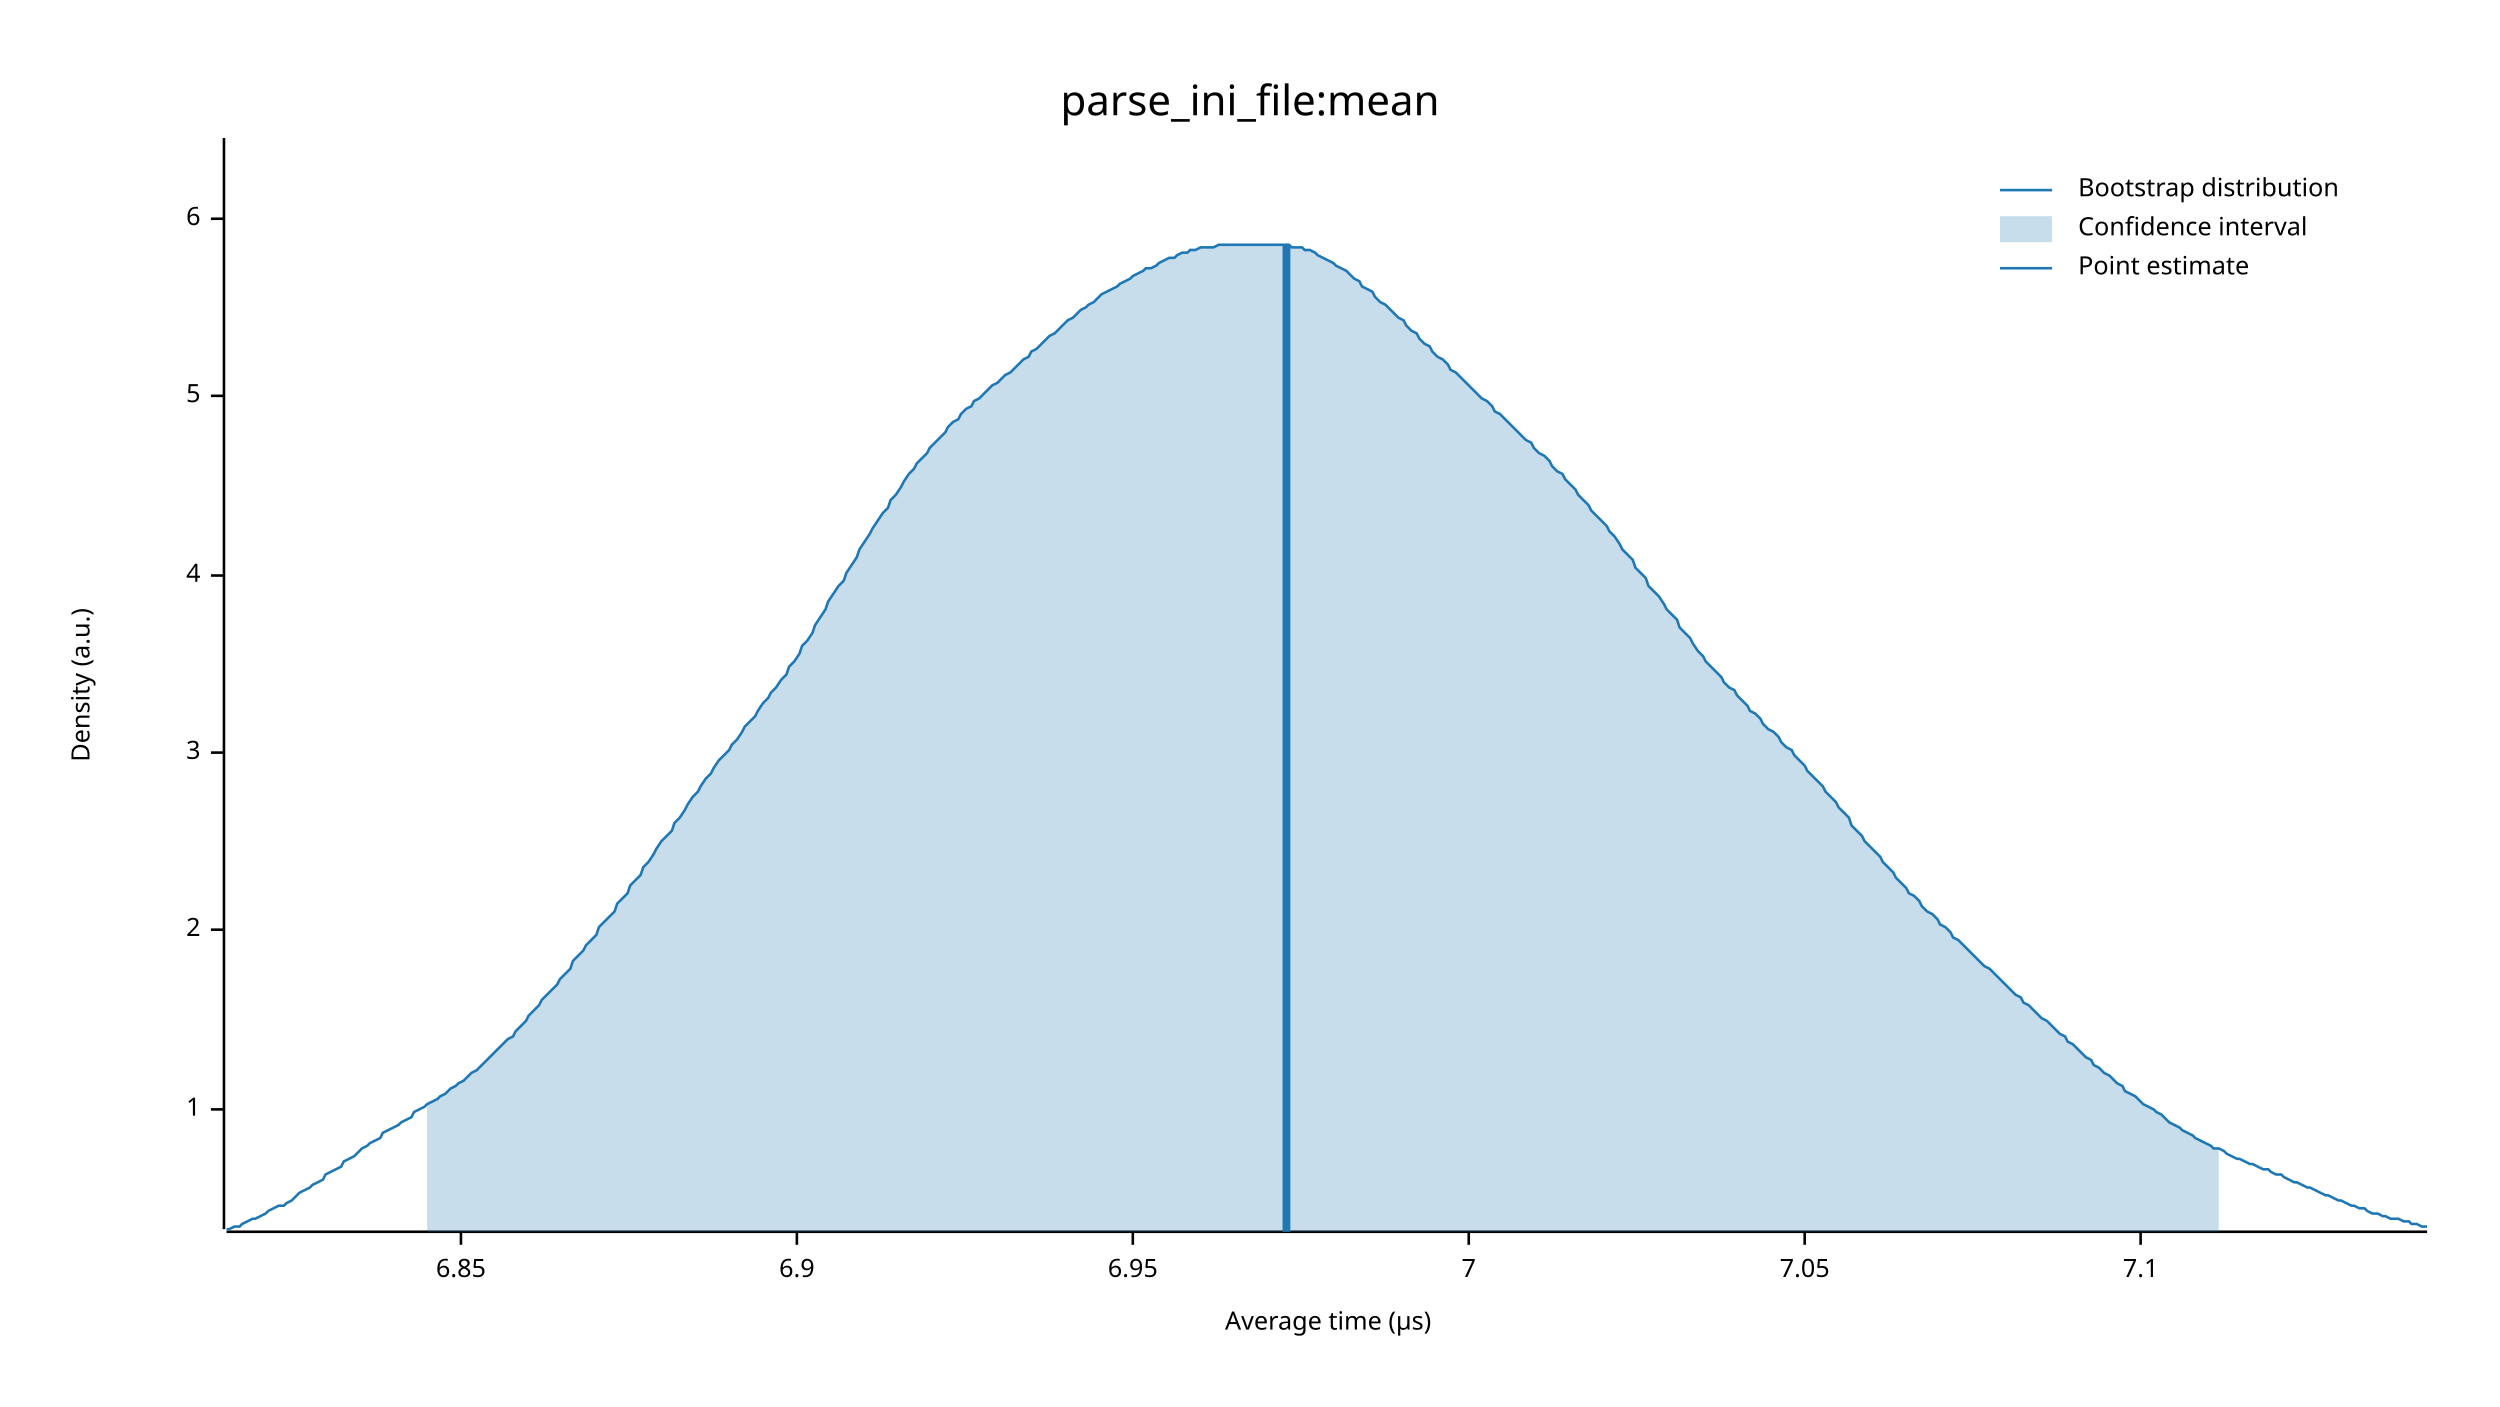
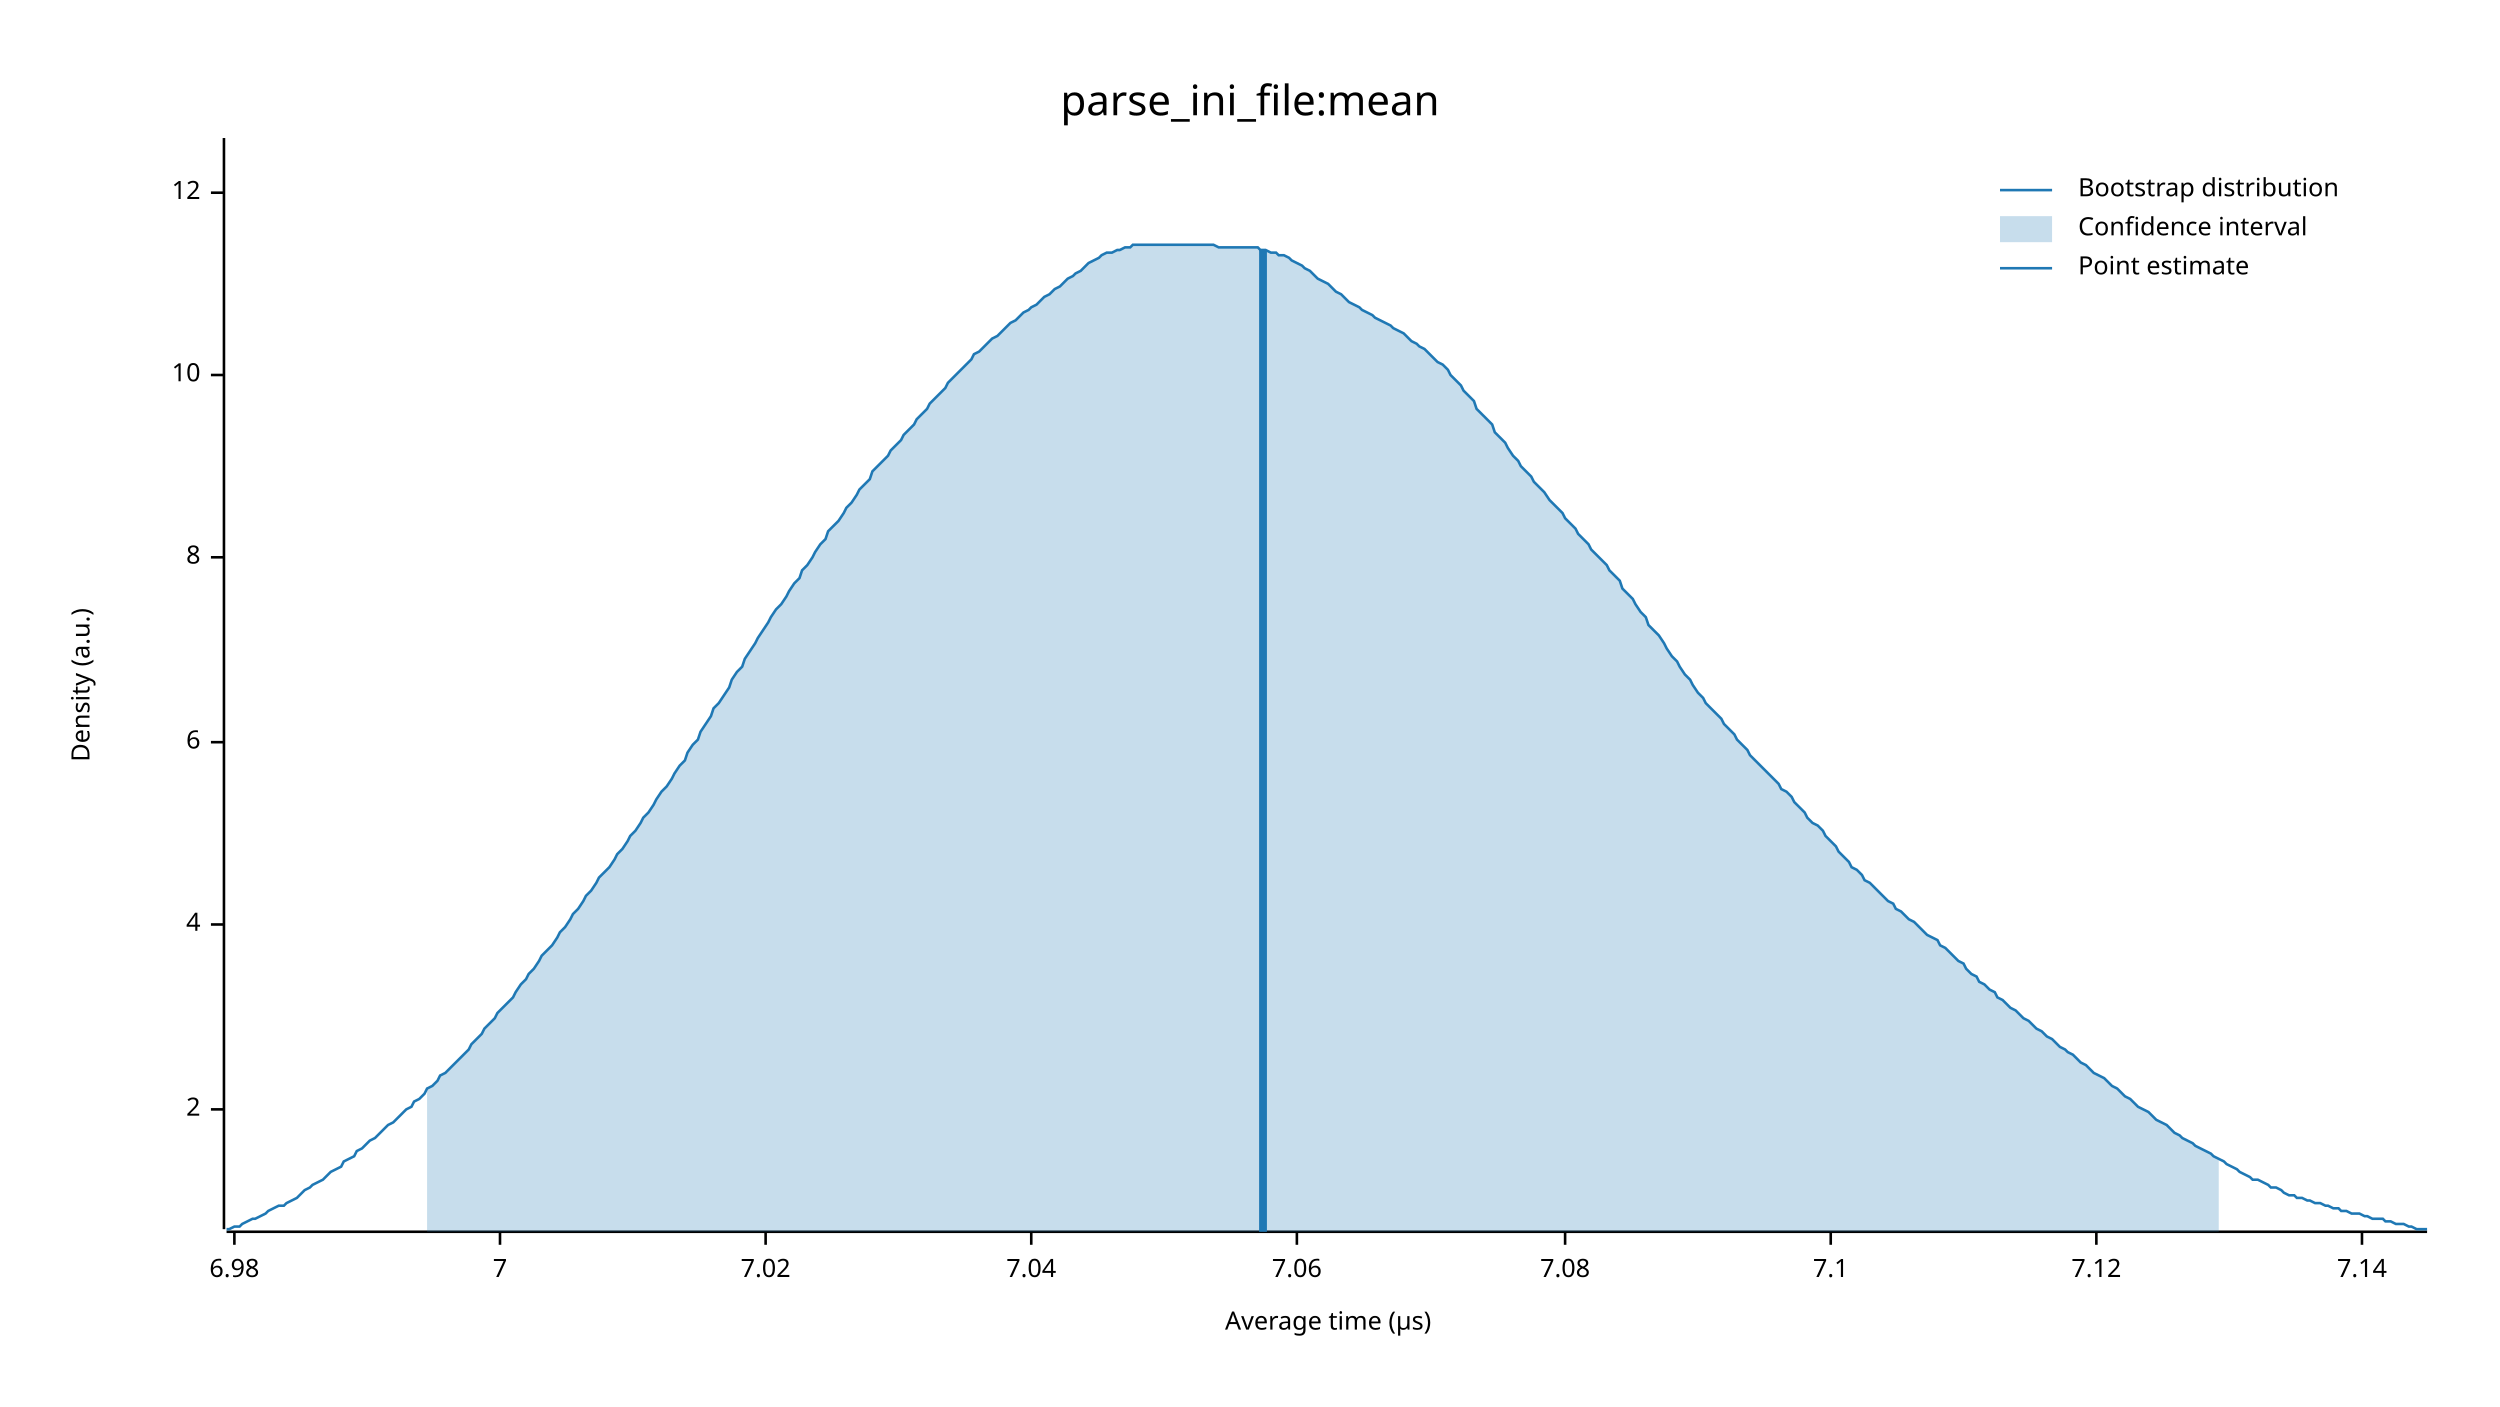
<svg xmlns="http://www.w3.org/2000/svg" width="960" height="540" viewBox="0 0 960 540">
  <text x="480" y="32" dy="0.76em" text-anchor="middle" font-family="sans-serif" font-size="16.129" opacity="1" fill="#000000">
parse_ini_file:mean
</text>
  <text x="27" y="263" dy="0.76em" text-anchor="middle" font-family="sans-serif" font-size="9.677" opacity="1" fill="#000000" transform="rotate(270, 27, 263)">
Density (a.u.)
</text>
  <text x="510" y="513" dy="-0.5ex" text-anchor="middle" font-family="sans-serif" font-size="9.677" opacity="1" fill="#000000">
Average time (µs)
</text>
  <polyline fill="none" opacity="1" stroke="#000000" stroke-width="1" points="86,53 86,472 " />
  <text x="77" y="426" dy="0.5ex" text-anchor="end" font-family="sans-serif" font-size="9.677" opacity="1" fill="#000000">
- 1
+ 2
</text>
  <polyline fill="none" opacity="1" stroke="#000000" stroke-width="1" points="81,426 86,426 " />
-   <text x="77" y="357" dy="0.5ex" text-anchor="end" font-family="sans-serif" font-size="9.677" opacity="1" fill="#000000">
- 2
- </text>
-   <polyline fill="none" opacity="1" stroke="#000000" stroke-width="1" points="81,357 86,357 " />
-   <text x="77" y="289" dy="0.5ex" text-anchor="end" font-family="sans-serif" font-size="9.677" opacity="1" fill="#000000">
- 3
- </text>
-   <polyline fill="none" opacity="1" stroke="#000000" stroke-width="1" points="81,289 86,289 " />
-   <text x="77" y="221" dy="0.5ex" text-anchor="end" font-family="sans-serif" font-size="9.677" opacity="1" fill="#000000">
+   <text x="77" y="355" dy="0.5ex" text-anchor="end" font-family="sans-serif" font-size="9.677" opacity="1" fill="#000000">
4
</text>
-   <polyline fill="none" opacity="1" stroke="#000000" stroke-width="1" points="81,221 86,221 " />
-   <text x="77" y="152" dy="0.5ex" text-anchor="end" font-family="sans-serif" font-size="9.677" opacity="1" fill="#000000">
- 5
- </text>
-   <polyline fill="none" opacity="1" stroke="#000000" stroke-width="1" points="81,152 86,152 " />
-   <text x="77" y="84" dy="0.5ex" text-anchor="end" font-family="sans-serif" font-size="9.677" opacity="1" fill="#000000">
+   <polyline fill="none" opacity="1" stroke="#000000" stroke-width="1" points="81,355 86,355 " />
+   <text x="77" y="285" dy="0.5ex" text-anchor="end" font-family="sans-serif" font-size="9.677" opacity="1" fill="#000000">
6
</text>
-   <polyline fill="none" opacity="1" stroke="#000000" stroke-width="1" points="81,84 86,84 " />
+   <polyline fill="none" opacity="1" stroke="#000000" stroke-width="1" points="81,285 86,285 " />
+   <text x="77" y="214" dy="0.5ex" text-anchor="end" font-family="sans-serif" font-size="9.677" opacity="1" fill="#000000">
+ 8
+ </text>
+   <polyline fill="none" opacity="1" stroke="#000000" stroke-width="1" points="81,214 86,214 " />
+   <text x="77" y="144" dy="0.5ex" text-anchor="end" font-family="sans-serif" font-size="9.677" opacity="1" fill="#000000">
+ 10
+ </text>
+   <polyline fill="none" opacity="1" stroke="#000000" stroke-width="1" points="81,144 86,144 " />
+   <text x="77" y="74" dy="0.5ex" text-anchor="end" font-family="sans-serif" font-size="9.677" opacity="1" fill="#000000">
+ 12
+ </text>
+   <polyline fill="none" opacity="1" stroke="#000000" stroke-width="1" points="81,74 86,74 " />
  <polyline fill="none" opacity="1" stroke="#000000" stroke-width="1" points="87,473 932,473 " />
-   <text x="177" y="483" dy="0.76em" text-anchor="middle" font-family="sans-serif" font-size="9.677" opacity="1" fill="#000000">
- 6.85
+   <text x="90" y="483" dy="0.76em" text-anchor="middle" font-family="sans-serif" font-size="9.677" opacity="1" fill="#000000">
+ 6.98
</text>
-   <polyline fill="none" opacity="1" stroke="#000000" stroke-width="1" points="177,473 177,478 " />
-   <text x="306" y="483" dy="0.76em" text-anchor="middle" font-family="sans-serif" font-size="9.677" opacity="1" fill="#000000">
- 6.9
- </text>
-   <polyline fill="none" opacity="1" stroke="#000000" stroke-width="1" points="306,473 306,478 " />
-   <text x="435" y="483" dy="0.76em" text-anchor="middle" font-family="sans-serif" font-size="9.677" opacity="1" fill="#000000">
- 6.95
- </text>
-   <polyline fill="none" opacity="1" stroke="#000000" stroke-width="1" points="435,473 435,478 " />
-   <text x="564" y="483" dy="0.76em" text-anchor="middle" font-family="sans-serif" font-size="9.677" opacity="1" fill="#000000">
+   <polyline fill="none" opacity="1" stroke="#000000" stroke-width="1" points="90,473 90,478 " />
+   <text x="192" y="483" dy="0.76em" text-anchor="middle" font-family="sans-serif" font-size="9.677" opacity="1" fill="#000000">
7
</text>
-   <polyline fill="none" opacity="1" stroke="#000000" stroke-width="1" points="564,473 564,478 " />
-   <text x="693" y="483" dy="0.76em" text-anchor="middle" font-family="sans-serif" font-size="9.677" opacity="1" fill="#000000">
- 7.05
+   <polyline fill="none" opacity="1" stroke="#000000" stroke-width="1" points="192,473 192,478 " />
+   <text x="294" y="483" dy="0.76em" text-anchor="middle" font-family="sans-serif" font-size="9.677" opacity="1" fill="#000000">
+ 7.02
</text>
-   <polyline fill="none" opacity="1" stroke="#000000" stroke-width="1" points="693,473 693,478 " />
-   <text x="822" y="483" dy="0.76em" text-anchor="middle" font-family="sans-serif" font-size="9.677" opacity="1" fill="#000000">
+   <polyline fill="none" opacity="1" stroke="#000000" stroke-width="1" points="294,473 294,478 " />
+   <text x="396" y="483" dy="0.76em" text-anchor="middle" font-family="sans-serif" font-size="9.677" opacity="1" fill="#000000">
+ 7.04
+ </text>
+   <polyline fill="none" opacity="1" stroke="#000000" stroke-width="1" points="396,473 396,478 " />
+   <text x="498" y="483" dy="0.76em" text-anchor="middle" font-family="sans-serif" font-size="9.677" opacity="1" fill="#000000">
+ 7.06
+ </text>
+   <polyline fill="none" opacity="1" stroke="#000000" stroke-width="1" points="498,473 498,478 " />
+   <text x="601" y="483" dy="0.76em" text-anchor="middle" font-family="sans-serif" font-size="9.677" opacity="1" fill="#000000">
+ 7.08
+ </text>
+   <polyline fill="none" opacity="1" stroke="#000000" stroke-width="1" points="601,473 601,478 " />
+   <text x="703" y="483" dy="0.76em" text-anchor="middle" font-family="sans-serif" font-size="9.677" opacity="1" fill="#000000">
7.1
</text>
-   <polyline fill="none" opacity="1" stroke="#000000" stroke-width="1" points="822,473 822,478 " />
-   <polyline fill="none" opacity="1" stroke="#1F78B4" stroke-width="1" points="87,472 88,472 90,471 92,471 93,470 95,469 97,468 98,468 100,467 102,466 103,465 105,464 107,463 109,463 110,462 112,461 114,459 115,458 117,457 119,456 120,455 122,454 124,453 125,451 127,450 129,449 131,448 132,446 134,445 136,444 137,443 139,441 141,440 142,439 144,438 146,437 147,435 149,434 151,433 153,432 154,431 156,430 158,429 159,427 161,426 163,425 164,424 166,423 168,422 169,421 171,420 173,418 175,417 176,416 178,415 180,413 181,412 183,411 185,409 186,408 188,406 190,404 191,403 193,401 195,399 197,398 198,396 200,394 202,392 203,390 205,388 207,386 208,384 210,382 212,380 214,378 215,376 217,374 219,372 220,369 222,367 224,365 225,363 227,361 229,359 230,356 232,354 234,352 236,350 237,347 239,345 241,343 242,340 244,338 246,336 247,333 249,331 251,328 252,326 254,323 256,321 258,319 259,316 261,314 263,311 264,309 266,306 268,304 269,302 271,299 273,297 274,295 276,292 278,290 280,288 281,286 283,284 285,281 286,279 288,277 290,275 291,273 293,270 295,268 296,266 298,264 300,261 302,259 303,256 305,254 307,251 308,248 310,246 312,243 313,240 315,237 317,234 318,231 320,228 322,225 324,223 325,220 327,217 329,214 330,211 332,208 334,205 335,203 337,200 339,197 341,195 342,192 344,190 346,187 347,185 349,182 351,180 352,178 354,176 356,174 357,172 359,170 361,168 363,166 364,164 366,162 368,161 369,159 371,157 373,156 374,154 376,153 378,151 379,150 381,148 383,147 385,145 386,144 388,143 390,141 391,140 393,138 395,137 396,135 398,134 400,132 401,131 403,129 405,128 407,126 408,125 410,123 412,122 413,121 415,119 417,118 418,117 420,116 422,114 423,113 425,112 427,111 429,110 430,109 432,108 434,107 435,106 437,105 439,104 440,103 442,103 444,102 445,101 447,100 449,99 451,99 452,98 454,97 456,97 457,96 459,96 461,95 462,95 464,95 466,95 468,94 469,94 471,94 473,94 474,94 476,94 478,94 479,94 481,94 483,94 484,94 486,94 488,94 490,94 491,94 493,94 495,94 496,95 498,95 500,95 501,96 503,96 505,97 506,98 508,99 510,100 512,101 513,102 515,103 517,104 518,105 520,107 522,108 523,110 525,111 527,112 528,114 530,116 532,117 534,119 535,120 537,122 539,123 540,125 542,127 544,128 545,130 547,132 549,133 550,135 552,137 554,138 556,140 557,142 559,143 561,145 562,146 564,148 566,150 567,151 569,153 571,154 573,156 574,158 576,159 578,161 579,162 581,164 583,166 584,167 586,169 588,170 589,172 591,174 593,175 595,177 596,179 598,181 600,182 601,184 603,186 605,188 606,190 608,192 610,194 611,196 613,198 615,200 617,202 618,204 620,206 622,209 623,211 625,213 627,215 628,218 630,220 632,222 633,225 635,227 637,229 639,232 640,234 642,236 644,238 645,241 647,243 649,245 650,247 652,250 654,252 655,254 657,256 659,258 661,260 662,262 664,264 666,265 667,267 669,269 671,271 672,273 674,274 676,276 677,278 679,280 681,281 683,283 684,285 686,287 688,288 689,290 691,292 693,294 694,296 696,298 698,300 700,302 701,304 703,306 705,308 706,310 708,312 710,314 711,317 713,319 715,321 716,323 718,325 720,327 722,329 723,331 725,333 727,335 728,337 730,339 732,341 733,343 735,344 737,346 738,348 740,350 742,351 744,353 745,355 747,356 749,358 750,360 752,361 754,363 755,364 757,366 759,368 760,369 762,371 764,372 766,374 767,375 769,377 771,379 772,380 774,382 776,383 777,385 779,386 781,388 782,389 784,391 786,392 788,394 789,395 791,397 793,398 794,400 796,401 798,403 799,404 801,406 803,407 804,409 806,410 808,412 810,413 811,414 813,416 815,417 816,419 818,420 820,421 821,422 823,424 825,425 827,426 828,427 830,428 832,430 833,431 835,432 837,433 838,434 840,435 842,436 843,437 845,438 847,439 849,440 850,441 852,441 854,442 855,443 857,444 859,445 860,445 862,446 864,447 865,447 867,448 869,449 871,449 872,450 874,451 876,451 877,452 879,453 881,454 882,454 884,455 886,456 887,456 889,457 891,458 893,459 894,459 896,460 898,461 899,461 901,462 903,463 904,463 906,464 908,464 909,465 911,466 913,466 915,467 916,467 918,468 920,468 921,468 923,469 925,469 926,470 928,470 930,471 932,471 " />
-   <polygon opacity="0.25" fill="#1F78B4" points="164,424 166,423 168,422 169,421 171,420 173,418 175,417 176,416 178,415 180,413 181,412 183,411 185,409 186,408 188,406 190,404 191,403 193,401 195,399 197,398 198,396 200,394 202,392 203,390 205,388 207,386 208,384 210,382 212,380 214,378 215,376 217,374 219,372 220,369 222,367 224,365 225,363 227,361 229,359 230,356 232,354 234,352 236,350 237,347 239,345 241,343 242,340 244,338 246,336 247,333 249,331 251,328 252,326 254,323 256,321 258,319 259,316 261,314 263,311 264,309 266,306 268,304 269,302 271,299 273,297 274,295 276,292 278,290 280,288 281,286 283,284 285,281 286,279 288,277 290,275 291,273 293,270 295,268 296,266 298,264 300,261 302,259 303,256 305,254 307,251 308,248 310,246 312,243 313,240 315,237 317,234 318,231 320,228 322,225 324,223 325,220 327,217 329,214 330,211 332,208 334,205 335,203 337,200 339,197 341,195 342,192 344,190 346,187 347,185 349,182 351,180 352,178 354,176 356,174 357,172 359,170 361,168 363,166 364,164 366,162 368,161 369,159 371,157 373,156 374,154 376,153 378,151 379,150 381,148 383,147 385,145 386,144 388,143 390,141 391,140 393,138 395,137 396,135 398,134 400,132 401,131 403,129 405,128 407,126 408,125 410,123 412,122 413,121 415,119 417,118 418,117 420,116 422,114 423,113 425,112 427,111 429,110 430,109 432,108 434,107 435,106 437,105 439,104 440,103 442,103 444,102 445,101 447,100 449,99 451,99 452,98 454,97 456,97 457,96 459,96 461,95 462,95 464,95 466,95 468,94 469,94 471,94 473,94 474,94 476,94 478,94 479,94 481,94 483,94 484,94 486,94 488,94 490,94 491,94 493,94 495,94 496,95 498,95 500,95 501,96 503,96 505,97 506,98 508,99 510,100 512,101 513,102 515,103 517,104 518,105 520,107 522,108 523,110 525,111 527,112 528,114 530,116 532,117 534,119 535,120 537,122 539,123 540,125 542,127 544,128 545,130 547,132 549,133 550,135 552,137 554,138 556,140 557,142 559,143 561,145 562,146 564,148 566,150 567,151 569,153 571,154 573,156 574,158 576,159 578,161 579,162 581,164 583,166 584,167 586,169 588,170 589,172 591,174 593,175 595,177 596,179 598,181 600,182 601,184 603,186 605,188 606,190 608,192 610,194 611,196 613,198 615,200 617,202 618,204 620,206 622,209 623,211 625,213 627,215 628,218 630,220 632,222 633,225 635,227 637,229 639,232 640,234 642,236 644,238 645,241 647,243 649,245 650,247 652,250 654,252 655,254 657,256 659,258 661,260 662,262 664,264 666,265 667,267 669,269 671,271 672,273 674,274 676,276 677,278 679,280 681,281 683,283 684,285 686,287 688,288 689,290 691,292 693,294 694,296 696,298 698,300 700,302 701,304 703,306 705,308 706,310 708,312 710,314 711,317 713,319 715,321 716,323 718,325 720,327 722,329 723,331 725,333 727,335 728,337 730,339 732,341 733,343 735,344 737,346 738,348 740,350 742,351 744,353 745,355 747,356 749,358 750,360 752,361 754,363 755,364 757,366 759,368 760,369 762,371 764,372 766,374 767,375 769,377 771,379 772,380 774,382 776,383 777,385 779,386 781,388 782,389 784,391 786,392 788,394 789,395 791,397 793,398 794,400 796,401 798,403 799,404 801,406 803,407 804,409 806,410 808,412 810,413 811,414 813,416 815,417 816,419 818,420 820,421 821,422 823,424 825,425 827,426 828,427 830,428 832,430 833,431 835,432 837,433 838,434 840,435 842,436 843,437 845,438 847,439 849,440 850,441 852,441 852,473 164,473 " />
-   <polyline fill="none" opacity="1" stroke="#1F78B4" stroke-width="3" points="494,473 494,94 " />
+   <polyline fill="none" opacity="1" stroke="#000000" stroke-width="1" points="703,473 703,478 " />
+   <text x="805" y="483" dy="0.76em" text-anchor="middle" font-family="sans-serif" font-size="9.677" opacity="1" fill="#000000">
+ 7.12
+ </text>
+   <polyline fill="none" opacity="1" stroke="#000000" stroke-width="1" points="805,473 805,478 " />
+   <text x="907" y="483" dy="0.76em" text-anchor="middle" font-family="sans-serif" font-size="9.677" opacity="1" fill="#000000">
+ 7.14
+ </text>
+   <polyline fill="none" opacity="1" stroke="#000000" stroke-width="1" points="907,473 907,478 " />
+   <polyline fill="none" opacity="1" stroke="#1F78B4" stroke-width="1" points="87,472 88,472 90,471 92,471 93,470 95,469 97,468 98,468 100,467 102,466 103,465 105,464 107,463 109,463 110,462 112,461 114,460 115,459 117,457 119,456 120,455 122,454 124,453 125,452 127,450 129,449 131,448 132,446 134,445 136,444 137,442 139,441 141,439 142,438 144,437 146,435 147,434 149,432 151,431 153,429 154,428 156,426 158,425 159,423 161,422 163,420 164,418 166,417 168,415 169,413 171,412 173,410 175,408 176,407 178,405 180,403 181,401 183,399 185,397 186,395 188,393 190,391 191,389 193,387 195,385 197,383 198,381 200,378 202,376 203,374 205,372 207,369 208,367 210,365 212,363 214,360 215,358 217,356 219,353 220,351 222,349 224,346 225,344 227,342 229,339 230,337 232,335 234,333 236,330 237,328 239,326 241,323 242,321 244,319 246,316 247,314 249,312 251,309 252,307 254,304 256,302 258,299 259,297 261,294 263,292 264,289 266,286 268,284 269,281 271,278 273,275 274,272 276,270 278,267 280,264 281,261 283,258 285,256 286,253 288,250 290,247 291,245 293,242 295,239 296,237 298,234 300,232 302,229 303,227 305,224 307,222 308,219 310,217 312,214 313,212 315,209 317,207 318,204 320,202 322,200 324,197 325,195 327,193 329,190 330,188 332,186 334,184 335,181 337,179 339,177 341,175 342,173 344,171 346,169 347,167 349,165 351,163 352,161 354,159 356,157 357,155 359,153 361,151 363,149 364,147 366,145 368,143 369,142 371,140 373,138 374,136 376,135 378,133 379,132 381,130 383,129 385,127 386,126 388,124 390,123 391,122 393,120 395,119 396,118 398,117 400,115 401,114 403,113 405,111 407,110 408,109 410,107 412,106 413,105 415,104 417,102 418,101 420,100 422,99 423,98 425,97 427,97 429,96 430,96 432,95 434,95 435,94 437,94 439,94 440,94 442,94 444,94 445,94 447,94 449,94 451,94 452,94 454,94 456,94 457,94 459,94 461,94 462,94 464,94 466,94 468,95 469,95 471,95 473,95 474,95 476,95 478,95 479,95 481,95 483,95 484,96 486,96 488,97 490,97 491,98 493,98 495,99 496,100 498,101 500,102 501,103 503,104 505,106 506,107 508,108 510,109 512,111 513,112 515,113 517,115 518,116 520,117 522,118 523,119 525,120 527,121 528,122 530,123 532,124 534,125 535,126 537,127 539,128 540,129 542,131 544,132 545,133 547,134 549,136 550,137 552,139 554,140 556,142 557,144 559,146 561,148 562,150 564,152 566,154 567,157 569,159 571,161 573,163 574,166 576,168 578,170 579,172 581,175 583,177 584,179 586,181 588,183 589,185 591,187 593,189 595,192 596,193 598,195 600,197 601,199 603,201 605,203 606,205 608,207 610,209 611,211 613,213 615,215 617,217 618,219 620,221 622,223 623,226 625,228 627,230 628,232 630,235 632,237 633,240 635,242 637,244 639,247 640,249 642,252 644,254 645,256 647,259 649,261 650,263 652,266 654,268 655,270 657,272 659,274 661,276 662,278 664,280 666,282 667,284 669,286 671,288 672,290 674,292 676,294 677,295 679,297 681,299 683,301 684,303 686,304 688,306 689,308 691,310 693,312 694,314 696,316 698,317 700,319 701,321 703,323 705,325 706,327 708,329 710,331 711,333 713,334 715,336 716,338 718,339 720,341 722,343 723,344 725,346 727,347 728,349 730,350 732,352 733,353 735,354 737,356 738,357 740,359 742,360 744,361 745,363 747,364 749,366 750,367 752,369 754,370 755,372 757,374 759,375 760,377 762,378 764,380 766,381 767,383 769,384 771,386 772,387 774,388 776,390 777,391 779,392 781,394 782,395 784,396 786,398 788,399 789,400 791,402 793,403 794,404 796,405 798,407 799,408 801,409 803,411 804,412 806,413 808,414 810,416 811,417 813,418 815,420 816,421 818,422 820,424 821,425 823,426 825,427 827,429 828,430 830,431 832,432 833,433 835,435 837,436 838,437 840,438 842,439 843,440 845,441 847,442 849,443 850,444 852,445 854,446 855,447 857,448 859,449 860,450 862,451 864,452 865,453 867,453 869,454 871,455 872,456 874,456 876,457 877,458 879,459 881,459 882,460 884,460 886,461 887,461 889,462 891,462 893,463 894,463 896,464 898,464 899,465 901,465 903,466 904,466 906,466 908,467 909,467 911,468 913,468 915,468 916,469 918,469 920,470 921,470 923,470 925,471 926,471 928,472 930,472 932,472 " />
+   <polygon opacity="0.25" fill="#1F78B4" points="164,418 166,417 168,415 169,413 171,412 173,410 175,408 176,407 178,405 180,403 181,401 183,399 185,397 186,395 188,393 190,391 191,389 193,387 195,385 197,383 198,381 200,378 202,376 203,374 205,372 207,369 208,367 210,365 212,363 214,360 215,358 217,356 219,353 220,351 222,349 224,346 225,344 227,342 229,339 230,337 232,335 234,333 236,330 237,328 239,326 241,323 242,321 244,319 246,316 247,314 249,312 251,309 252,307 254,304 256,302 258,299 259,297 261,294 263,292 264,289 266,286 268,284 269,281 271,278 273,275 274,272 276,270 278,267 280,264 281,261 283,258 285,256 286,253 288,250 290,247 291,245 293,242 295,239 296,237 298,234 300,232 302,229 303,227 305,224 307,222 308,219 310,217 312,214 313,212 315,209 317,207 318,204 320,202 322,200 324,197 325,195 327,193 329,190 330,188 332,186 334,184 335,181 337,179 339,177 341,175 342,173 344,171 346,169 347,167 349,165 351,163 352,161 354,159 356,157 357,155 359,153 361,151 363,149 364,147 366,145 368,143 369,142 371,140 373,138 374,136 376,135 378,133 379,132 381,130 383,129 385,127 386,126 388,124 390,123 391,122 393,120 395,119 396,118 398,117 400,115 401,114 403,113 405,111 407,110 408,109 410,107 412,106 413,105 415,104 417,102 418,101 420,100 422,99 423,98 425,97 427,97 429,96 430,96 432,95 434,95 435,94 437,94 439,94 440,94 442,94 444,94 445,94 447,94 449,94 451,94 452,94 454,94 456,94 457,94 459,94 461,94 462,94 464,94 466,94 468,95 469,95 471,95 473,95 474,95 476,95 478,95 479,95 481,95 483,95 484,96 486,96 488,97 490,97 491,98 493,98 495,99 496,100 498,101 500,102 501,103 503,104 505,106 506,107 508,108 510,109 512,111 513,112 515,113 517,115 518,116 520,117 522,118 523,119 525,120 527,121 528,122 530,123 532,124 534,125 535,126 537,127 539,128 540,129 542,131 544,132 545,133 547,134 549,136 550,137 552,139 554,140 556,142 557,144 559,146 561,148 562,150 564,152 566,154 567,157 569,159 571,161 573,163 574,166 576,168 578,170 579,172 581,175 583,177 584,179 586,181 588,183 589,185 591,187 593,189 595,192 596,193 598,195 600,197 601,199 603,201 605,203 606,205 608,207 610,209 611,211 613,213 615,215 617,217 618,219 620,221 622,223 623,226 625,228 627,230 628,232 630,235 632,237 633,240 635,242 637,244 639,247 640,249 642,252 644,254 645,256 647,259 649,261 650,263 652,266 654,268 655,270 657,272 659,274 661,276 662,278 664,280 666,282 667,284 669,286 671,288 672,290 674,292 676,294 677,295 679,297 681,299 683,301 684,303 686,304 688,306 689,308 691,310 693,312 694,314 696,316 698,317 700,319 701,321 703,323 705,325 706,327 708,329 710,331 711,333 713,334 715,336 716,338 718,339 720,341 722,343 723,344 725,346 727,347 728,349 730,350 732,352 733,353 735,354 737,356 738,357 740,359 742,360 744,361 745,363 747,364 749,366 750,367 752,369 754,370 755,372 757,374 759,375 760,377 762,378 764,380 766,381 767,383 769,384 771,386 772,387 774,388 776,390 777,391 779,392 781,394 782,395 784,396 786,398 788,399 789,400 791,402 793,403 794,404 796,405 798,407 799,408 801,409 803,411 804,412 806,413 808,414 810,416 811,417 813,418 815,420 816,421 818,422 820,424 821,425 823,426 825,427 827,429 828,430 830,431 832,432 833,433 835,435 837,436 838,437 840,438 842,439 843,440 845,441 847,442 849,443 850,444 852,445 852,473 164,473 " />
+   <polyline fill="none" opacity="1" stroke="#1F78B4" stroke-width="3" points="485,473 485,96 " />
  <text x="798" y="68" dy="0.76em" text-anchor="start" font-family="sans-serif" font-size="9.677" opacity="1" fill="#000000">
Bootstrap distribution
</text>
  <text x="798" y="83" dy="0.76em" text-anchor="start" font-family="sans-serif" font-size="9.677" opacity="1" fill="#000000">
Confidence interval
</text>
  <text x="798" y="98" dy="0.76em" text-anchor="start" font-family="sans-serif" font-size="9.677" opacity="1" fill="#000000">
Point estimate
</text>
  <polyline fill="none" opacity="1" stroke="#1F78B4" stroke-width="1" points="768,73 788,73 " />
  <rect x="768" y="83" width="20" height="10" opacity="0.25" fill="#1F78B4" stroke="none" />
  <polyline fill="none" opacity="1" stroke="#1F78B4" stroke-width="1" points="768,103 788,103 " />
</svg>
